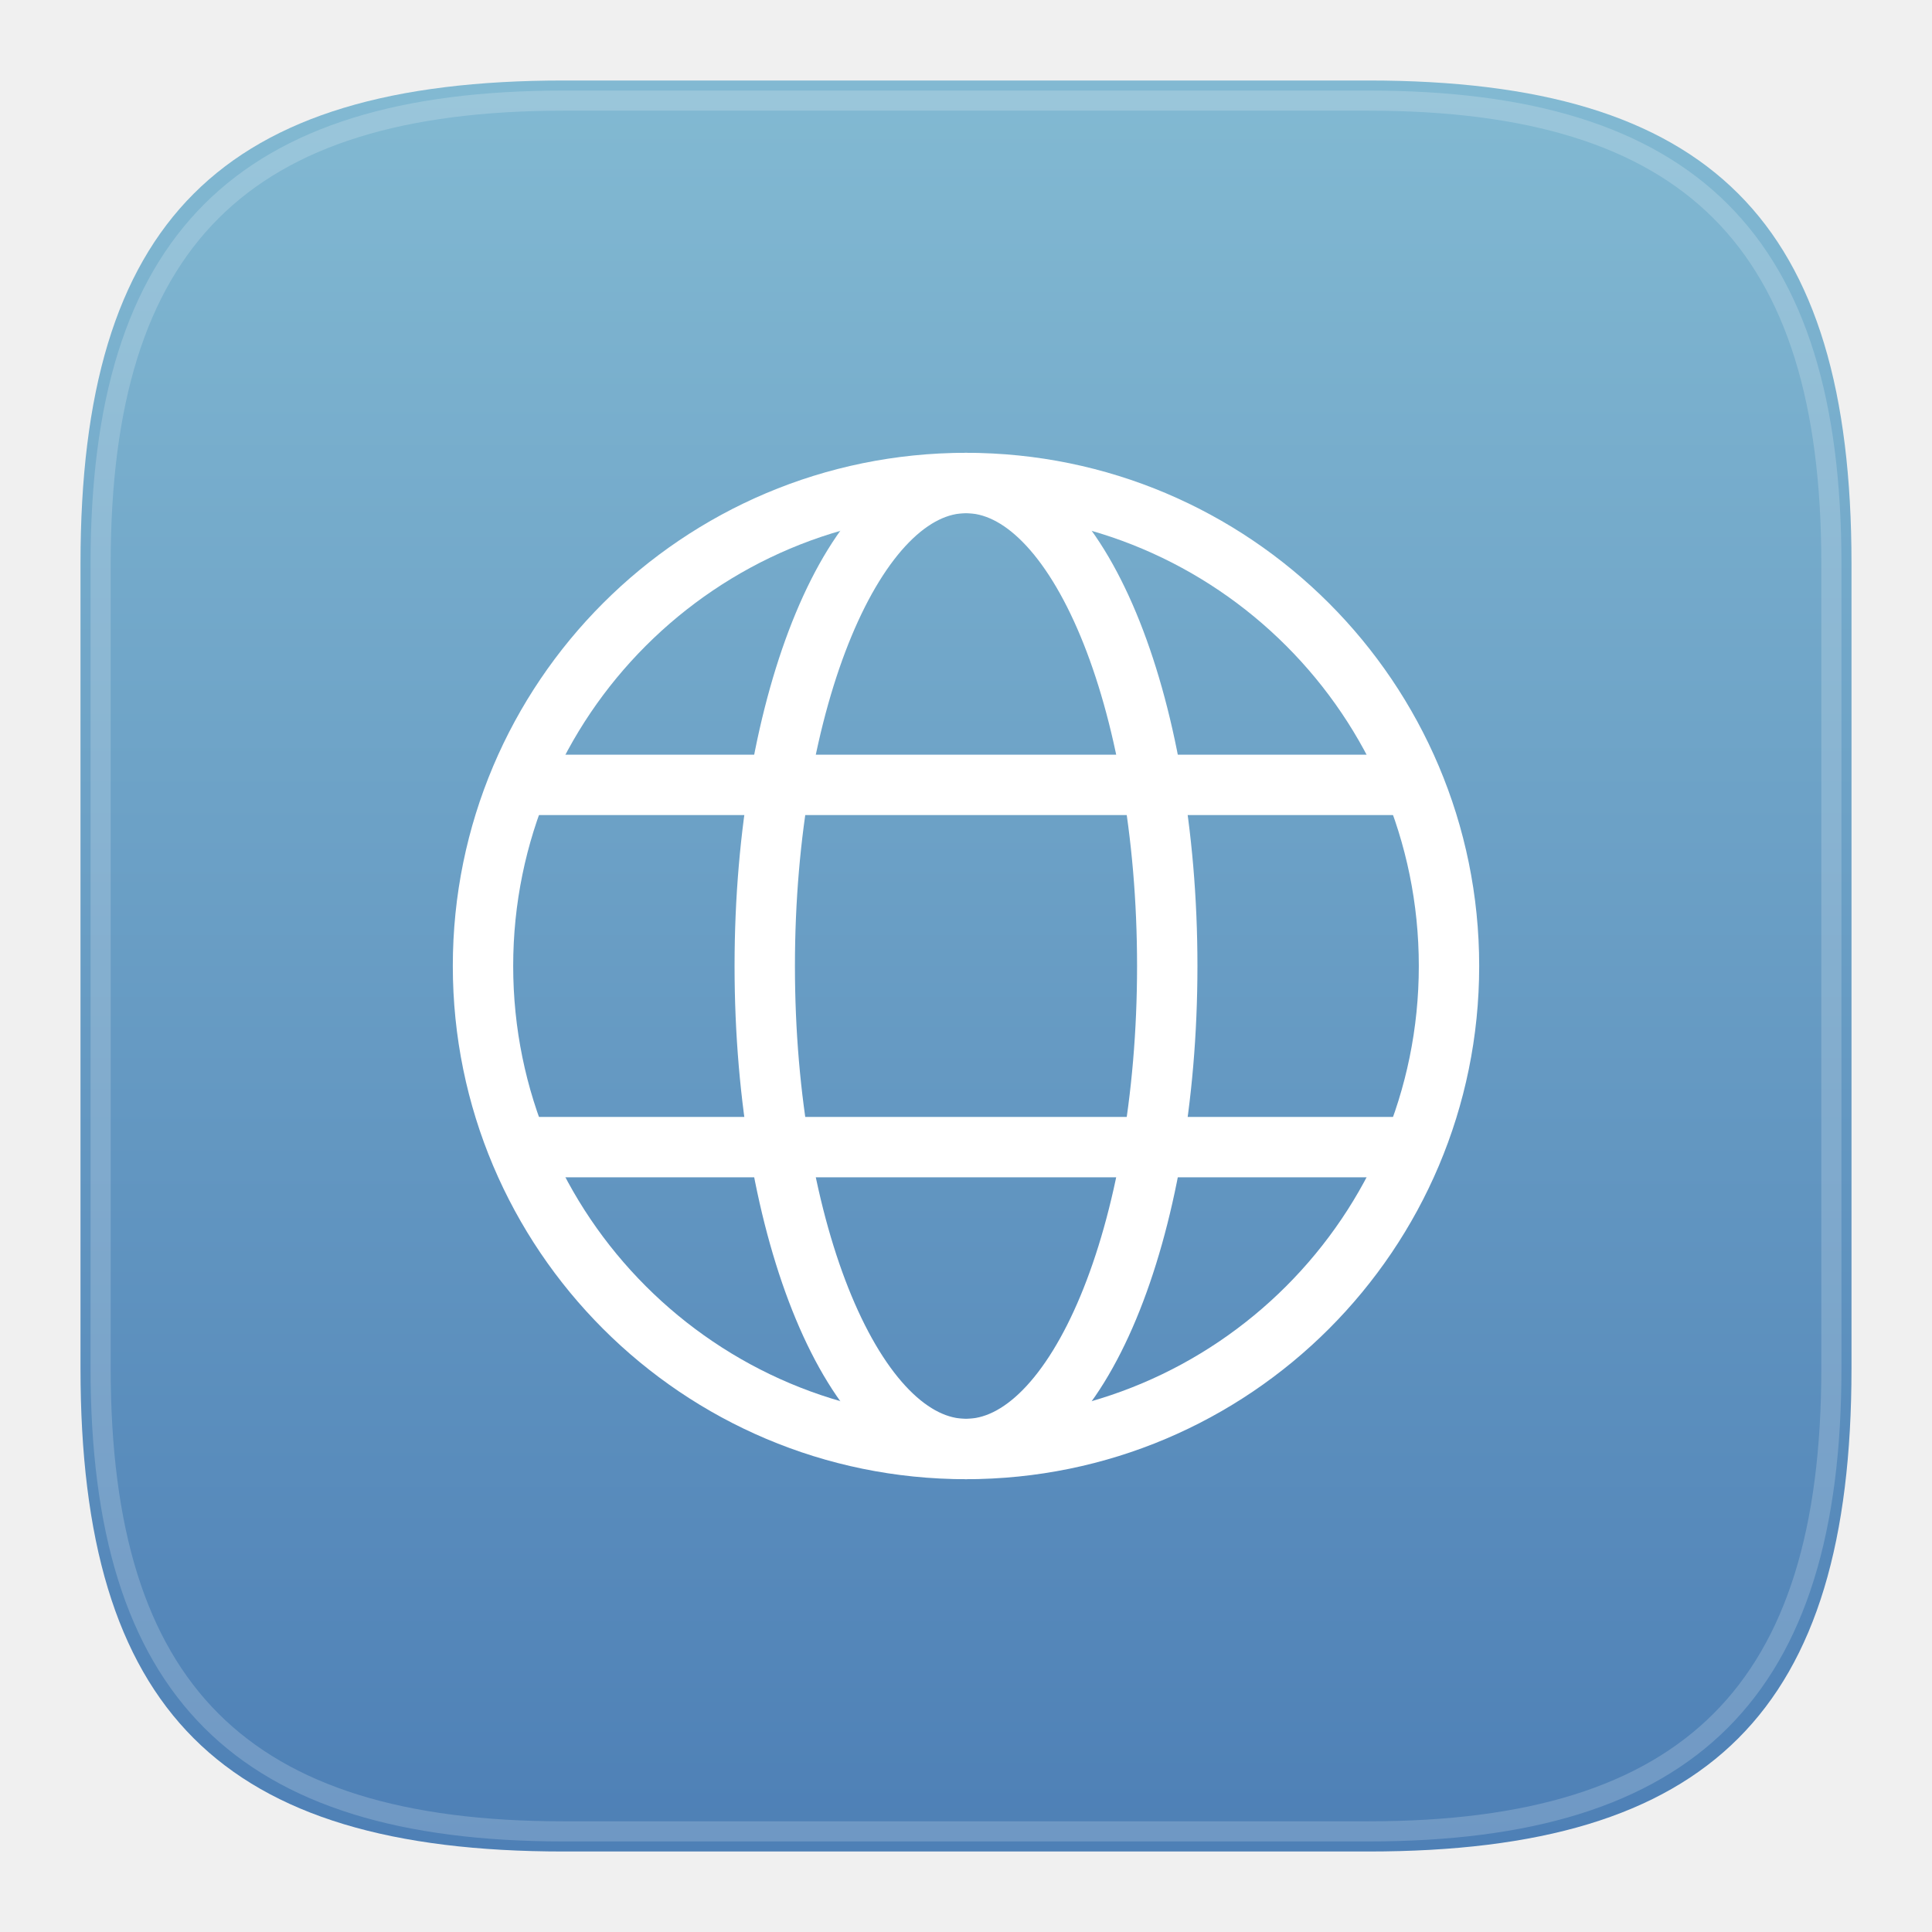
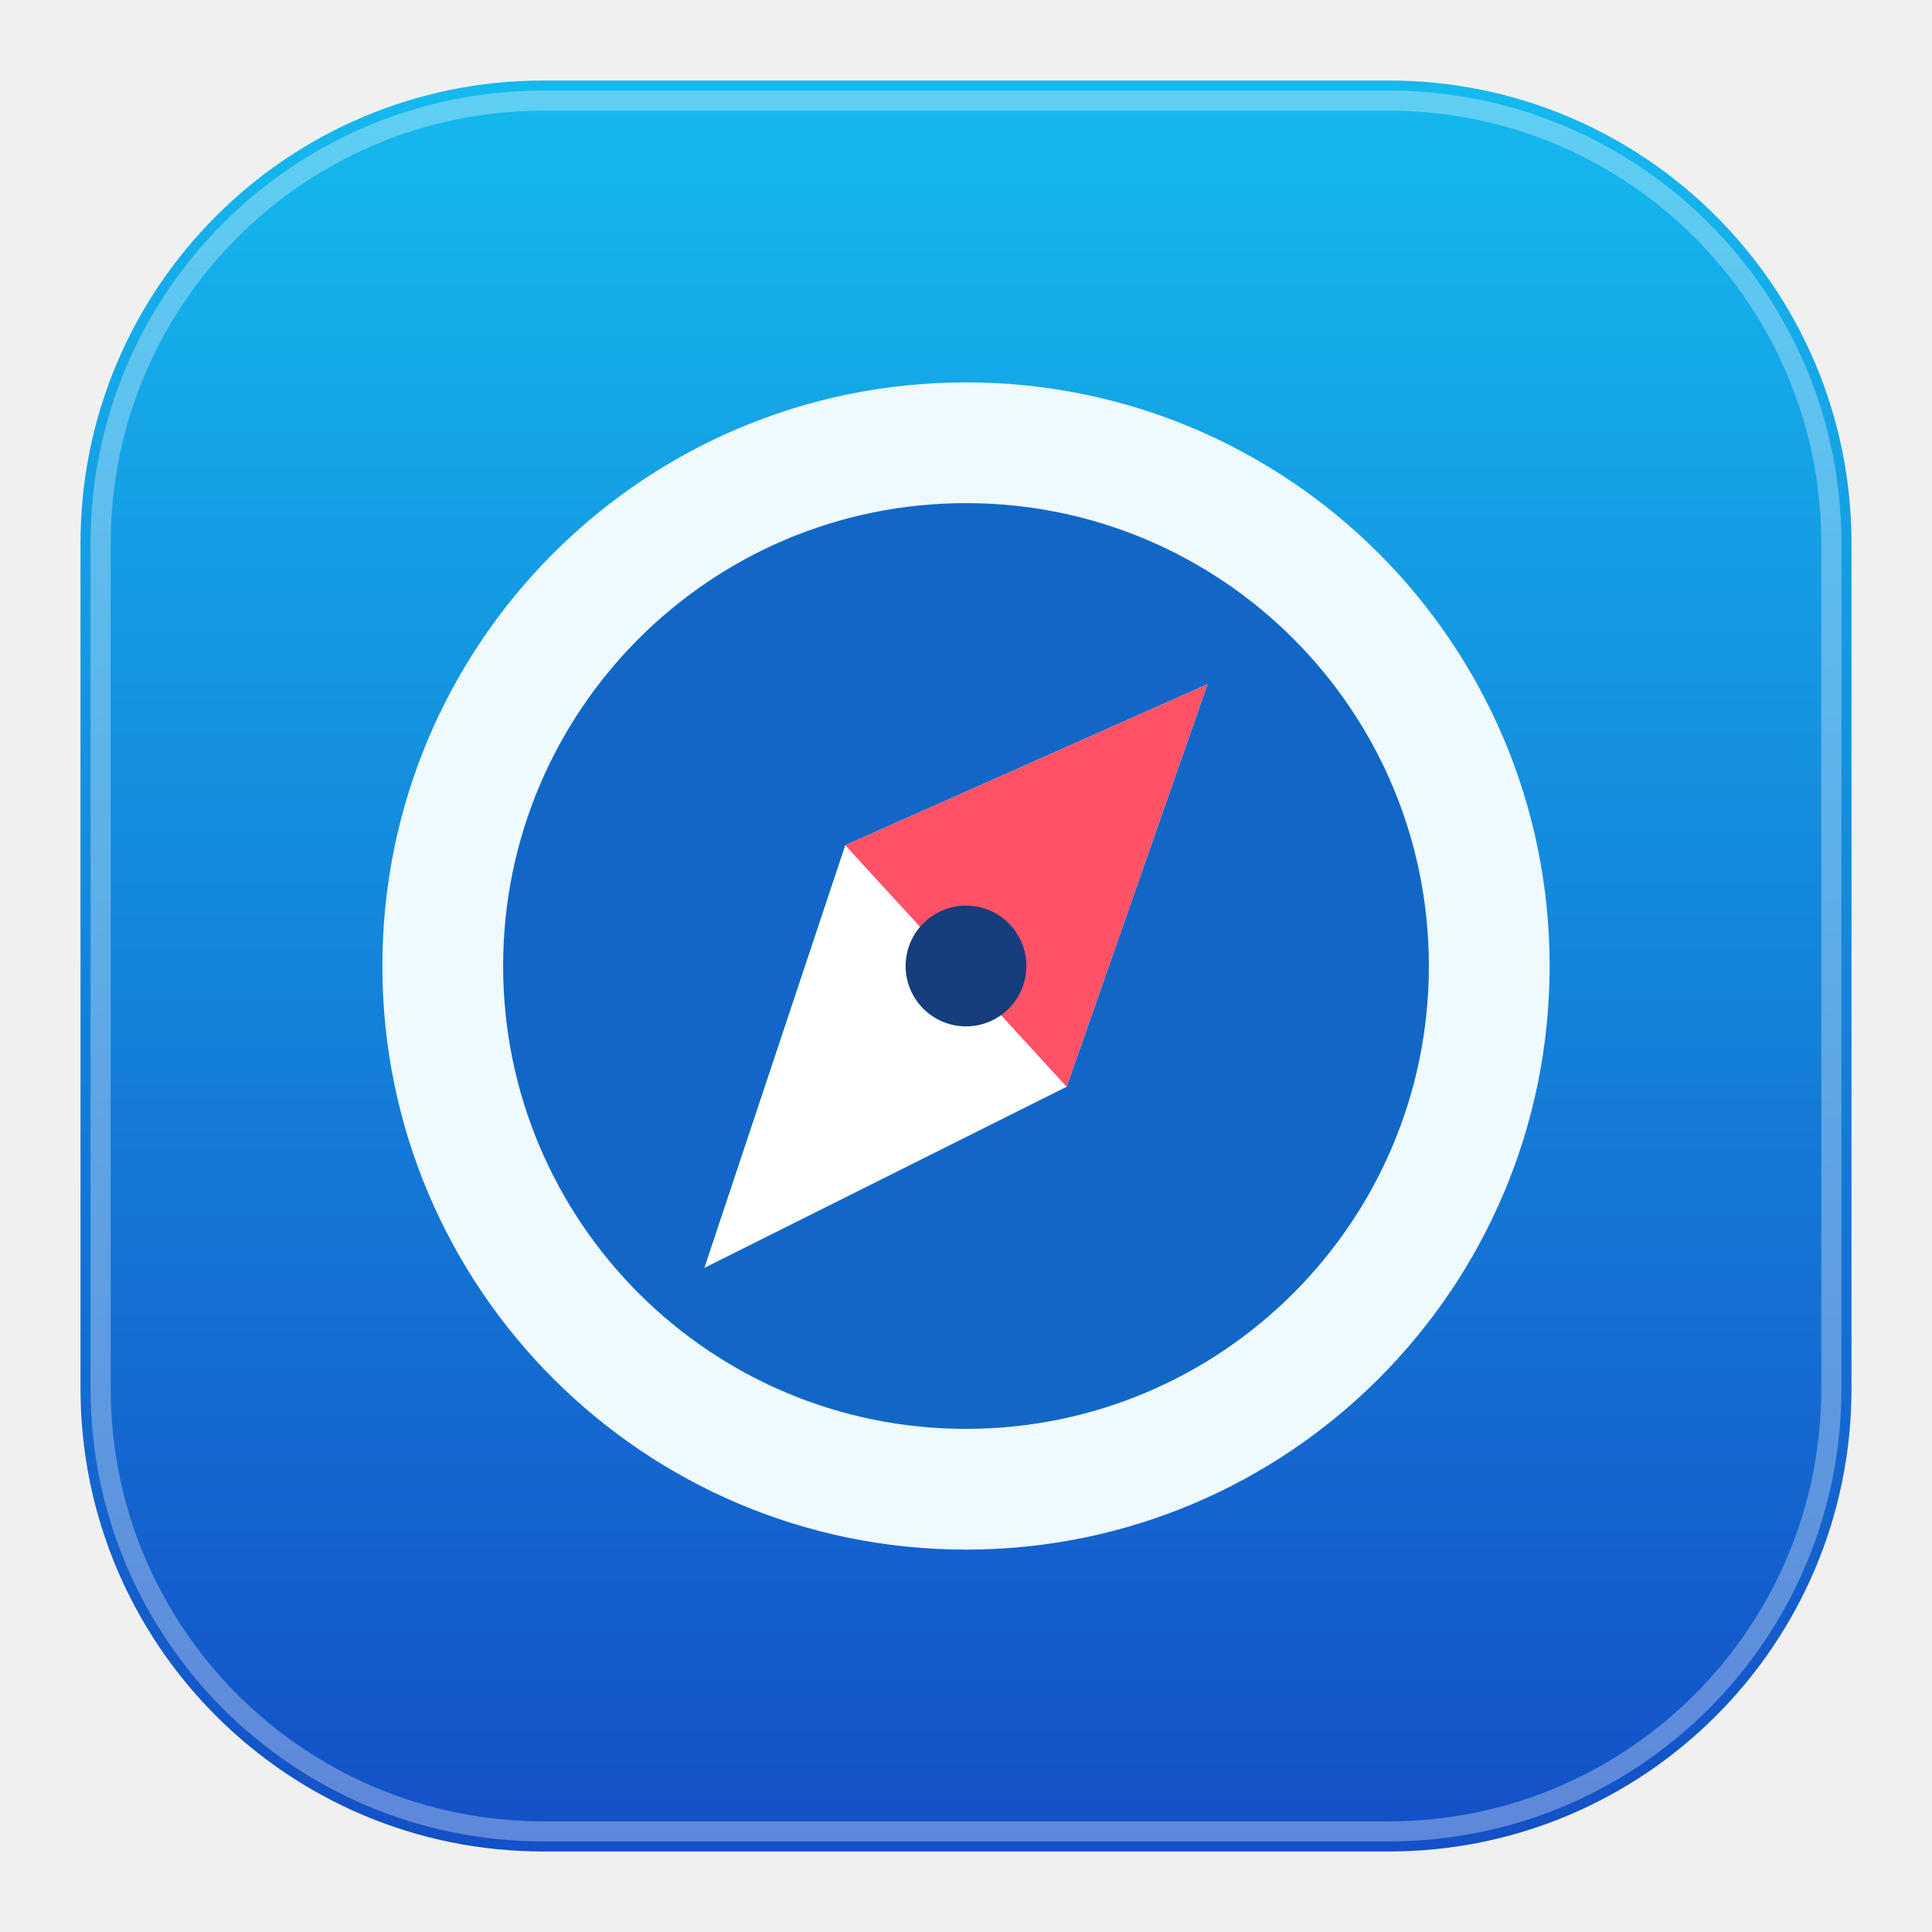
<svg xmlns="http://www.w3.org/2000/svg" viewBox="0 0 96 96" role="img" aria-label="Meridian browser">
  <defs>
-     <linearGradient id="surface" x1="0" y1="0" x2="0" y2="1">
-       <stop stop-color="#82b9d2" />
-       <stop offset="1" stop-color="#4e80b6" />
+     <linearGradient id="bg" x2="0" y2="1">
+       <stop stop-color="#14b9ee" />
+       <stop offset="1" stop-color="#1450c7" />
    </linearGradient>
  </defs>
-   <path d="M28 4H68C85 4 92 11 92 28V68C92 85 85 92 68 92H28C11 92 4 85 4 68V28C4 11 11 4 28 4Z" fill="url(#surface)" />
-   <path d="M28 5H68C84 5 91 12 91 28V68C91 84 84 91 68 91H28C12 91 5 84 5 68V28C5 12 12 5 28 5Z" fill="none" stroke="#ffffff30" />
-   <g stroke="white" stroke-width="3" fill="none">
-     <circle cx="48" cy="48" r="24" />
-     <ellipse cx="48" cy="48" rx="10" ry="24" />
-     <path d="M26 39h44M26 57h44" />
-   </g>
+   <rect x="4" y="4" width="88" height="88" rx="23" fill="url(#bg)" />
+   <rect x="5" y="5" width="86" height="86" rx="22" fill="none" stroke="#ffffff50" />
+   <circle cx="48" cy="48" r="29" fill="#effaff" />
+   <circle cx="48" cy="48" r="23" fill="#1267c6" />
+   <path d="m60 34-7 20-18 9 7-21Z" fill="white" />
+   <path d="m60 34-7 20-11-12Z" fill="#ff5267" />
+   <circle cx="48" cy="48" r="3" fill="#163d7c" />
</svg>
